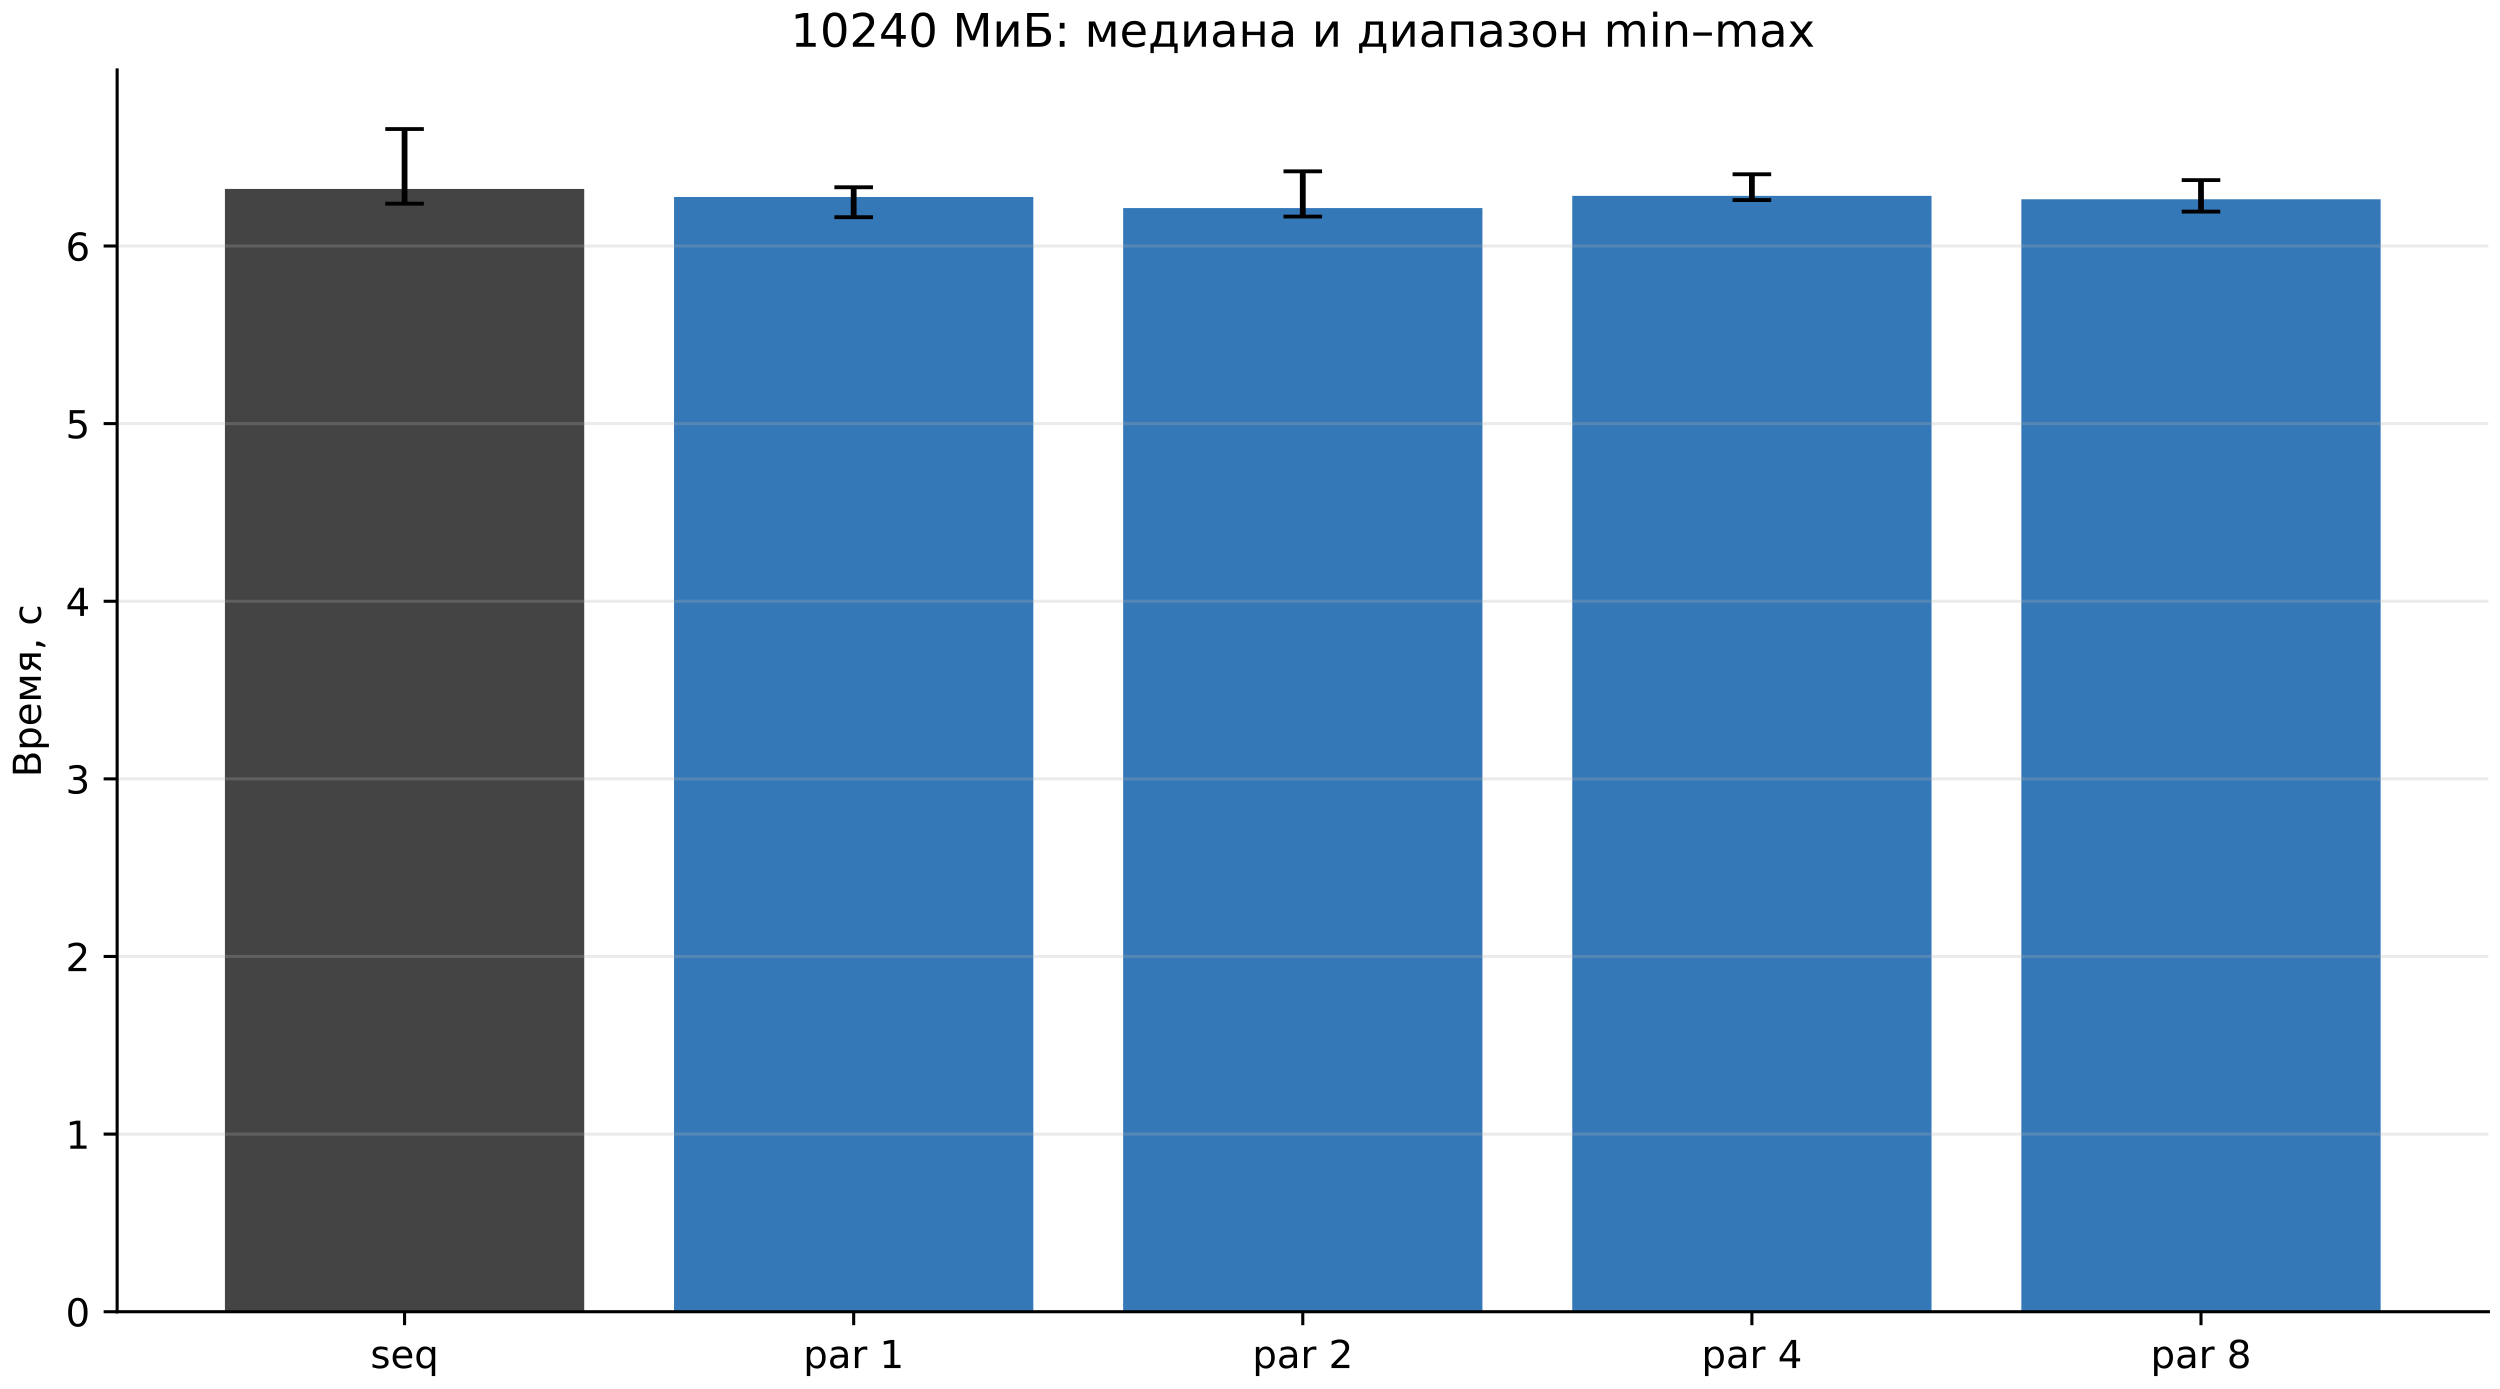
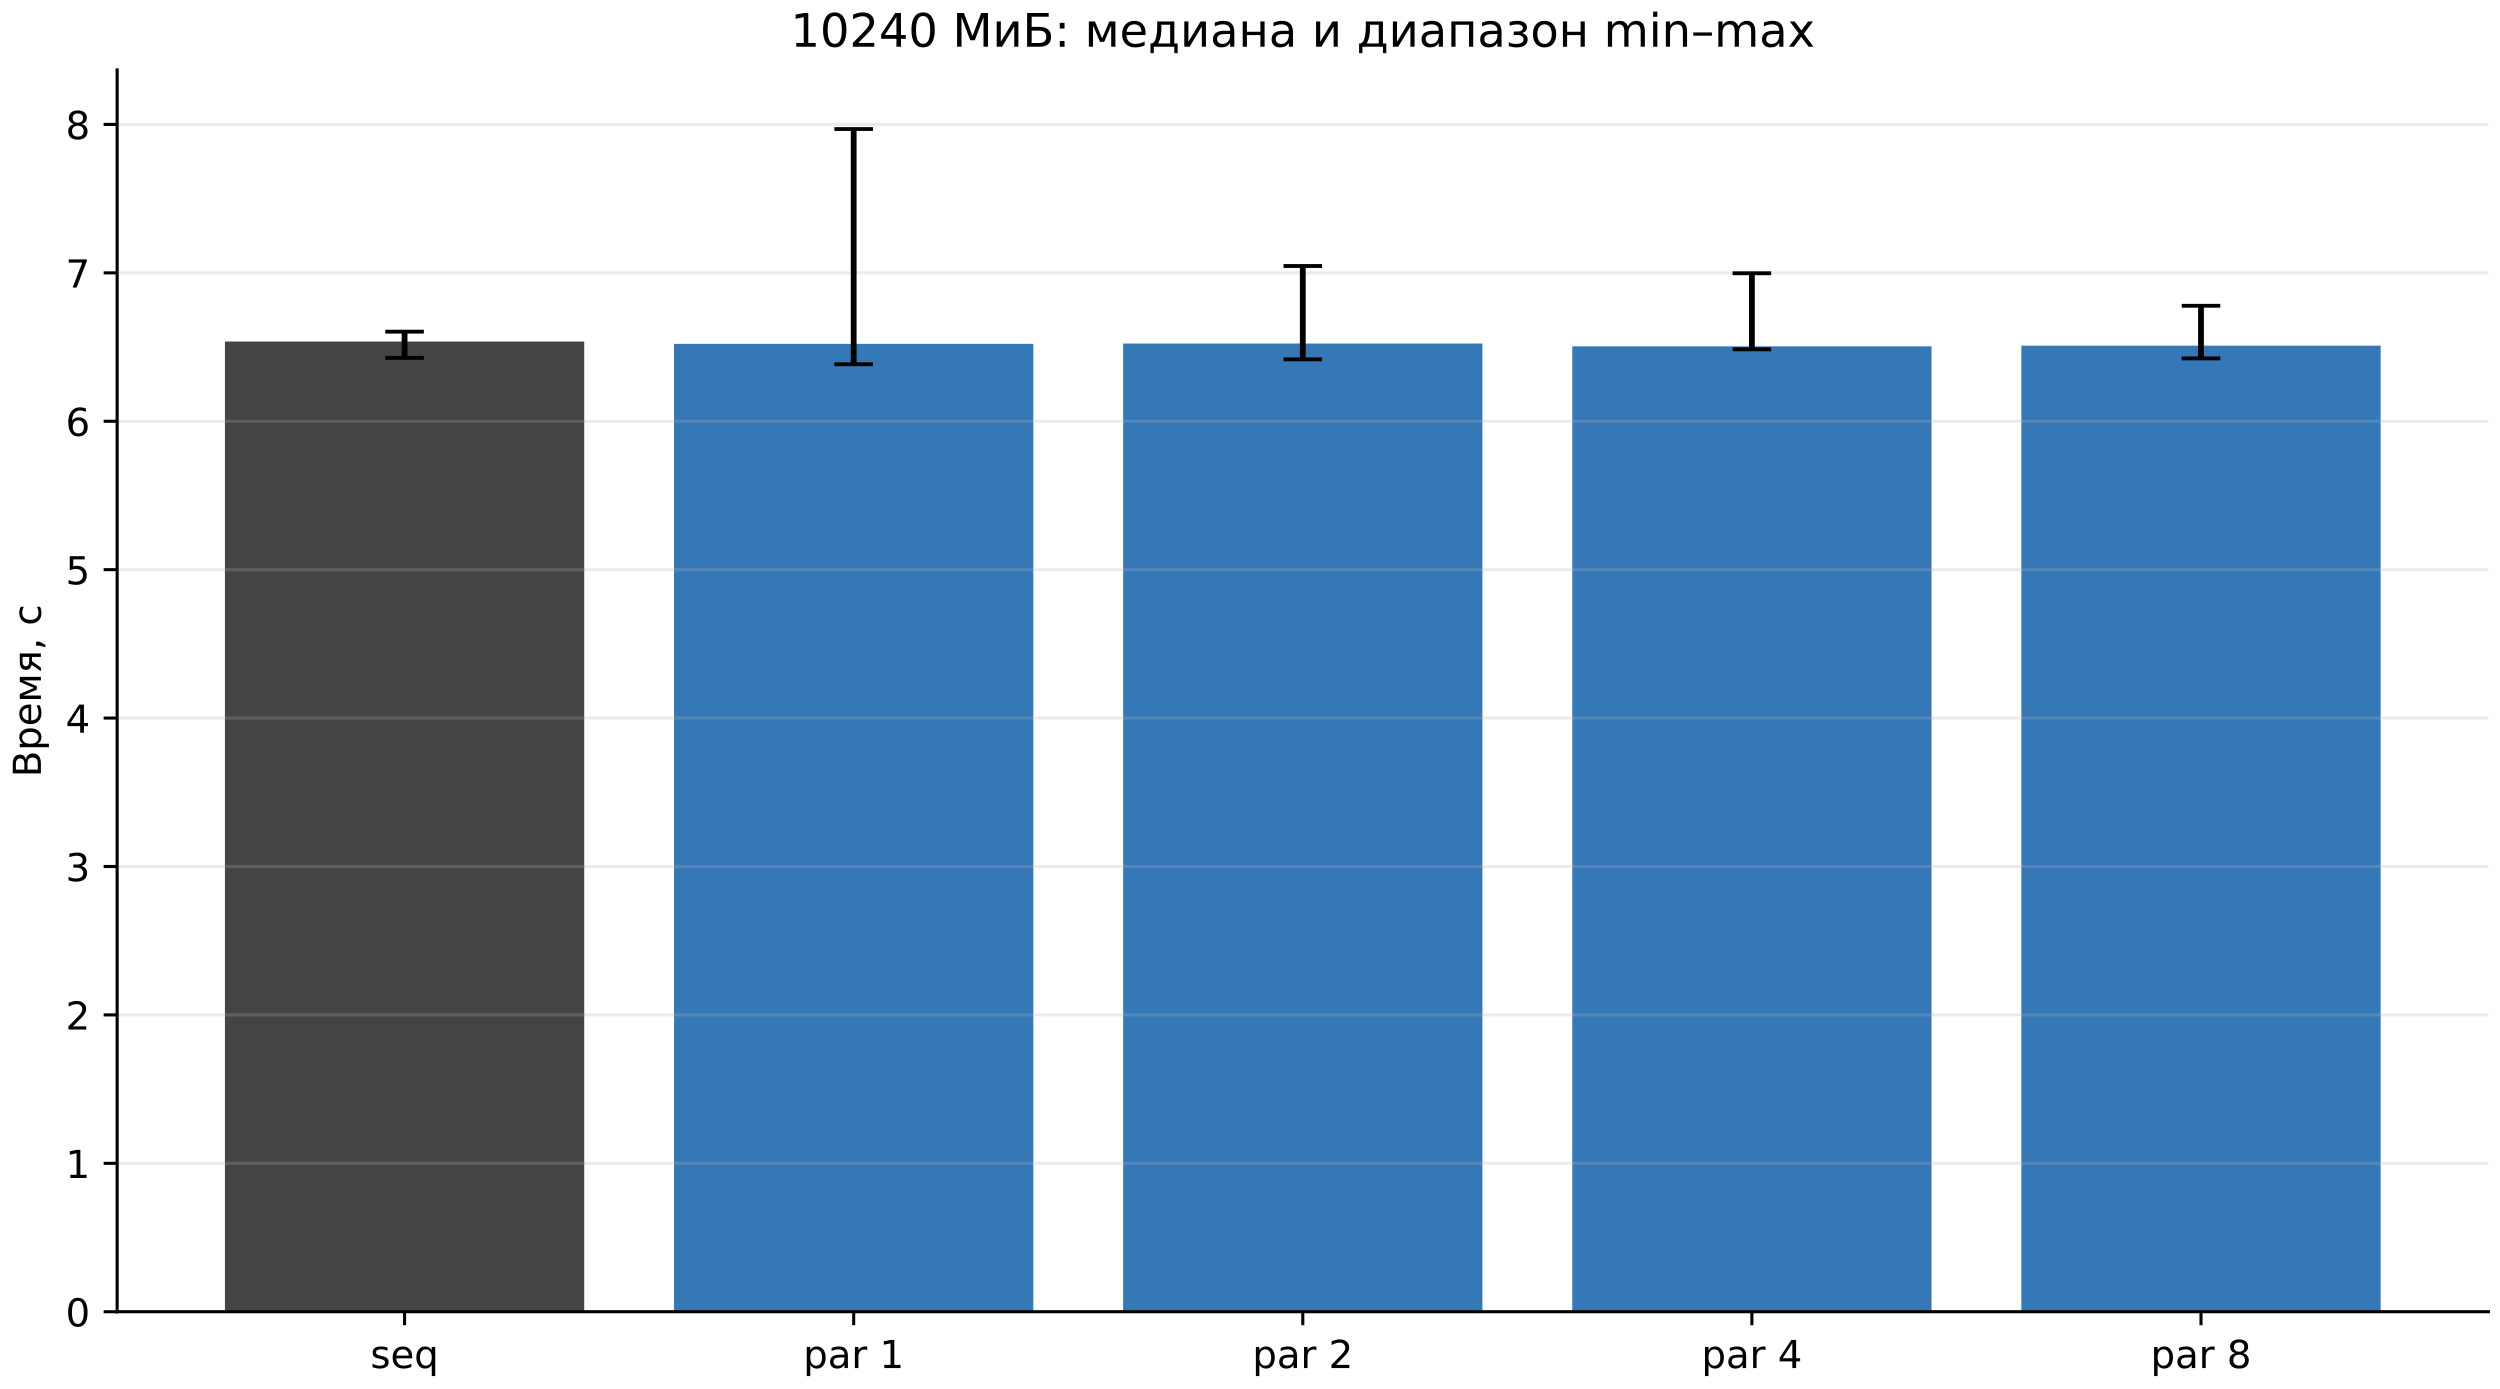
<svg xmlns="http://www.w3.org/2000/svg" xmlns:xlink="http://www.w3.org/1999/xlink" width="648pt" height="360pt" viewBox="0 0 648 360" version="1.1">
  <defs>
    <style type="text/css">*{stroke-linejoin: round; stroke-linecap: butt}</style>
  </defs>
  <g id="figure_1">
    <g id="patch_1">
      <path d="M 0 360  L 648 360  L 648 0  L 0 0  z " style="fill: #ffffff" />
    </g>
    <g id="axes_1">
      <g id="patch_2">
        <path d="M 30.363 340  L 645 340  L 645 18.118  L 30.363 18.118  z " style="fill: #ffffff" />
      </g>
      <g id="patch_3">
-         <path d="M 58.301 340  L 151.428 340  L 151.428 48.98  L 58.301 48.98  z " clip-path="url(#pc546317e37)" style="fill: #444444" />
+         <path d="M 58.301 340  L 151.428 340  L 151.428 88.518  L 58.301 88.518  z " clip-path="url(#p2235aa1dc0)" style="fill: #444444" />
      </g>
      <g id="patch_4">
-         <path d="M 174.709 340  L 267.836 340  L 267.836 51.056  L 174.709 51.056  z " clip-path="url(#pc546317e37)" style="fill: #3578b8" />
+         <path d="M 174.709 340  L 267.836 340  L 267.836 89.137  L 174.709 89.137  z " clip-path="url(#p2235aa1dc0)" style="fill: #3578b8" />
      </g>
      <g id="patch_5">
-         <path d="M 291.118 340  L 384.245 340  L 384.245 53.933  L 291.118 53.933  z " clip-path="url(#pc546317e37)" style="fill: #3578b8" />
+         <path d="M 291.118 340  L 384.245 340  L 384.245 89.044  L 291.118 89.044  z " clip-path="url(#p2235aa1dc0)" style="fill: #3578b8" />
      </g>
      <g id="patch_6">
-         <path d="M 407.526 340  L 500.653 340  L 500.653 50.772  L 407.526 50.772  z " clip-path="url(#pc546317e37)" style="fill: #3578b8" />
+         <path d="M 407.526 340  L 500.653 340  L 500.653 89.77  L 407.526 89.77  z " clip-path="url(#p2235aa1dc0)" style="fill: #3578b8" />
      </g>
      <g id="patch_7">
-         <path d="M 523.935 340  L 617.062 340  L 617.062 51.658  L 523.935 51.658  z " clip-path="url(#pc546317e37)" style="fill: #3578b8" />
+         <path d="M 523.935 340  L 617.062 340  L 617.062 89.605  L 523.935 89.605  z " clip-path="url(#p2235aa1dc0)" style="fill: #3578b8" />
      </g>
      <g id="matplotlib.axis_1">
        <g id="xtick_1">
          <g id="line2d_1">
            <defs>
-               <path id="m86f2ae7cf8" d="M 0 0  L 0 3.5  " style="stroke: #000000; stroke-width: 0.8" />
+               <path id="md16563c70b" d="M 0 0  L 0 3.5  " style="stroke: #000000; stroke-width: 0.8" />
            </defs>
            <g>
-               <use xlink:href="#m86f2ae7cf8" x="104.864" y="340" style="stroke: #000000; stroke-width: 0.8" />
+               <use xlink:href="#md16563c70b" x="104.864" y="340" style="stroke: #000000; stroke-width: 0.8" />
            </g>
          </g>
          <g id="text_1">
            <g transform="translate(96.00873 354.5974) scale(0.1 -0.1)">
              <defs>
                <path id="DejaVuSans-56" d="M 2834 3397  L 2834 2853  Q 2591 2978 2328 3040  Q 2066 3103 1784 3103  Q 1356 3103 1142 2972  Q 928 2841 928 2578  Q 928 2378 1081 2264  Q 1234 2150 1697 2047  L 1894 2003  Q 2506 1872 2764 1633  Q 3022 1394 3022 966  Q 3022 478 2636 193  Q 2250 -91 1575 -91  Q 1294 -91 989 -36  Q 684 19 347 128  L 347 722  Q 666 556 975 473  Q 1284 391 1588 391  Q 1994 391 2212 530  Q 2431 669 2431 922  Q 2431 1156 2273 1281  Q 2116 1406 1581 1522  L 1381 1569  Q 847 1681 609 1914  Q 372 2147 372 2553  Q 372 3047 722 3315  Q 1072 3584 1716 3584  Q 2034 3584 2315 3537  Q 2597 3491 2834 3397  z " transform="scale(0.015625)" />
                <path id="DejaVuSans-48" d="M 3597 1894  L 3597 1613  L 953 1613  Q 991 1019 1311 708  Q 1631 397 2203 397  Q 2534 397 2845 478  Q 3156 559 3463 722  L 3463 178  Q 3153 47 2828 -22  Q 2503 -91 2169 -91  Q 1331 -91 842 396  Q 353 884 353 1716  Q 353 2575 817 3079  Q 1281 3584 2069 3584  Q 2775 3584 3186 3129  Q 3597 2675 3597 1894  z M 3022 2063  Q 3016 2534 2758 2815  Q 2500 3097 2075 3097  Q 1594 3097 1305 2825  Q 1016 2553 972 2059  L 3022 2063  z " transform="scale(0.015625)" />
                <path id="DejaVuSans-54" d="M 947 1747  Q 947 1113 1208 752  Q 1469 391 1925 391  Q 2381 391 2643 752  Q 2906 1113 2906 1747  Q 2906 2381 2643 2742  Q 2381 3103 1925 3103  Q 1469 3103 1208 2742  Q 947 2381 947 1747  z M 2906 525  Q 2725 213 2448 61  Q 2172 -91 1784 -91  Q 1150 -91 751 415  Q 353 922 353 1747  Q 353 2572 751 3078  Q 1150 3584 1784 3584  Q 2172 3584 2448 3432  Q 2725 3281 2906 2969  L 2906 3500  L 3481 3500  L 3481 -1331  L 2906 -1331  L 2906 525  z " transform="scale(0.015625)" />
              </defs>
              <use xlink:href="#DejaVuSans-56" />
              <use xlink:href="#DejaVuSans-48" transform="translate(52.09375 0)" />
              <use xlink:href="#DejaVuSans-54" transform="translate(113.625 0)" />
            </g>
          </g>
        </g>
        <g id="xtick_2">
          <g id="line2d_2">
            <g>
-               <use xlink:href="#m86f2ae7cf8" x="221.273" y="340" style="stroke: #000000; stroke-width: 0.8" />
+               <use xlink:href="#md16563c70b" x="221.273" y="340" style="stroke: #000000; stroke-width: 0.8" />
            </g>
          </g>
          <g id="text_2">
            <g transform="translate(208.2087 354.5974) scale(0.1 -0.1)">
              <defs>
                <path id="DejaVuSans-53" d="M 1159 525  L 1159 -1331  L 581 -1331  L 581 3500  L 1159 3500  L 1159 2969  Q 1341 3281 1617 3432  Q 1894 3584 2278 3584  Q 2916 3584 3314 3078  Q 3713 2572 3713 1747  Q 3713 922 3314 415  Q 2916 -91 2278 -91  Q 1894 -91 1617 61  Q 1341 213 1159 525  z M 3116 1747  Q 3116 2381 2855 2742  Q 2594 3103 2138 3103  Q 1681 3103 1420 2742  Q 1159 2381 1159 1747  Q 1159 1113 1420 752  Q 1681 391 2138 391  Q 2594 391 2855 752  Q 3116 1113 3116 1747  z " transform="scale(0.015625)" />
                <path id="DejaVuSans-44" d="M 2194 1759  Q 1497 1759 1228 1600  Q 959 1441 959 1056  Q 959 750 1161 570  Q 1363 391 1709 391  Q 2188 391 2477 730  Q 2766 1069 2766 1631  L 2766 1759  L 2194 1759  z M 3341 1997  L 3341 0  L 2766 0  L 2766 531  Q 2569 213 2275 61  Q 1981 -91 1556 -91  Q 1019 -91 701 211  Q 384 513 384 1019  Q 384 1609 779 1909  Q 1175 2209 1959 2209  L 2766 2209  L 2766 2266  Q 2766 2663 2505 2880  Q 2244 3097 1772 3097  Q 1472 3097 1187 3025  Q 903 2953 641 2809  L 641 3341  Q 956 3463 1253 3523  Q 1550 3584 1831 3584  Q 2591 3584 2966 3190  Q 3341 2797 3341 1997  z " transform="scale(0.015625)" />
                <path id="DejaVuSans-55" d="M 2631 2963  Q 2534 3019 2420 3045  Q 2306 3072 2169 3072  Q 1681 3072 1420 2755  Q 1159 2438 1159 1844  L 1159 0  L 581 0  L 581 3500  L 1159 3500  L 1159 2956  Q 1341 3275 1631 3429  Q 1922 3584 2338 3584  Q 2397 3584 2469 3576  Q 2541 3569 2628 3553  L 2631 2963  z " transform="scale(0.015625)" />
                <path id="DejaVuSans-3" transform="scale(0.015625)" />
                <path id="DejaVuSans-14" d="M 794 531  L 1825 531  L 1825 4091  L 703 3866  L 703 4441  L 1819 4666  L 2450 4666  L 2450 531  L 3481 531  L 3481 0  L 794 0  L 794 531  z " transform="scale(0.015625)" />
              </defs>
              <use xlink:href="#DejaVuSans-53" />
              <use xlink:href="#DejaVuSans-44" transform="translate(63.48438 0)" />
              <use xlink:href="#DejaVuSans-55" transform="translate(124.7656 0)" />
              <use xlink:href="#DejaVuSans-3" transform="translate(165.875 0)" />
              <use xlink:href="#DejaVuSans-14" transform="translate(197.6562 0)" />
            </g>
          </g>
        </g>
        <g id="xtick_3">
          <g id="line2d_3">
            <g>
-               <use xlink:href="#m86f2ae7cf8" x="337.681" y="340" style="stroke: #000000; stroke-width: 0.8" />
+               <use xlink:href="#md16563c70b" x="337.681" y="340" style="stroke: #000000; stroke-width: 0.8" />
            </g>
          </g>
          <g id="text_3">
            <g transform="translate(324.6172 354.5974) scale(0.1 -0.1)">
              <defs>
                <path id="DejaVuSans-15" d="M 1228 531  L 3431 531  L 3431 0  L 469 0  L 469 531  Q 828 903 1448 1529  Q 2069 2156 2228 2338  Q 2531 2678 2651 2914  Q 2772 3150 2772 3378  Q 2772 3750 2511 3984  Q 2250 4219 1831 4219  Q 1534 4219 1204 4116  Q 875 4013 500 3803  L 500 4441  Q 881 4594 1212 4672  Q 1544 4750 1819 4750  Q 2544 4750 2975 4387  Q 3406 4025 3406 3419  Q 3406 3131 3298 2873  Q 3191 2616 2906 2266  Q 2828 2175 2409 1742  Q 1991 1309 1228 531  z " transform="scale(0.015625)" />
              </defs>
              <use xlink:href="#DejaVuSans-53" />
              <use xlink:href="#DejaVuSans-44" transform="translate(63.48438 0)" />
              <use xlink:href="#DejaVuSans-55" transform="translate(124.7656 0)" />
              <use xlink:href="#DejaVuSans-3" transform="translate(165.875 0)" />
              <use xlink:href="#DejaVuSans-15" transform="translate(197.6562 0)" />
            </g>
          </g>
        </g>
        <g id="xtick_4">
          <g id="line2d_4">
            <g>
-               <use xlink:href="#m86f2ae7cf8" x="454.09" y="340" style="stroke: #000000; stroke-width: 0.8" />
+               <use xlink:href="#md16563c70b" x="454.09" y="340" style="stroke: #000000; stroke-width: 0.8" />
            </g>
          </g>
          <g id="text_4">
            <g transform="translate(441.0257 354.5974) scale(0.1 -0.1)">
              <defs>
                <path id="DejaVuSans-17" d="M 2419 4116  L 825 1625  L 2419 1625  L 2419 4116  z M 2253 4666  L 3047 4666  L 3047 1625  L 3713 1625  L 3713 1100  L 3047 1100  L 3047 0  L 2419 0  L 2419 1100  L 313 1100  L 313 1709  L 2253 4666  z " transform="scale(0.015625)" />
              </defs>
              <use xlink:href="#DejaVuSans-53" />
              <use xlink:href="#DejaVuSans-44" transform="translate(63.48438 0)" />
              <use xlink:href="#DejaVuSans-55" transform="translate(124.7656 0)" />
              <use xlink:href="#DejaVuSans-3" transform="translate(165.875 0)" />
              <use xlink:href="#DejaVuSans-17" transform="translate(197.6562 0)" />
            </g>
          </g>
        </g>
        <g id="xtick_5">
          <g id="line2d_5">
            <g>
-               <use xlink:href="#m86f2ae7cf8" x="570.498" y="340" style="stroke: #000000; stroke-width: 0.8" />
+               <use xlink:href="#md16563c70b" x="570.498" y="340" style="stroke: #000000; stroke-width: 0.8" />
            </g>
          </g>
          <g id="text_5">
            <g transform="translate(557.4342 354.5974) scale(0.1 -0.1)">
              <defs>
                <path id="DejaVuSans-1b" d="M 2034 2216  Q 1584 2216 1326 1975  Q 1069 1734 1069 1313  Q 1069 891 1326 650  Q 1584 409 2034 409  Q 2484 409 2743 651  Q 3003 894 3003 1313  Q 3003 1734 2745 1975  Q 2488 2216 2034 2216  z M 1403 2484  Q 997 2584 770 2862  Q 544 3141 544 3541  Q 544 4100 942 4425  Q 1341 4750 2034 4750  Q 2731 4750 3128 4425  Q 3525 4100 3525 3541  Q 3525 3141 3298 2862  Q 3072 2584 2669 2484  Q 3125 2378 3379 2068  Q 3634 1759 3634 1313  Q 3634 634 3220 271  Q 2806 -91 2034 -91  Q 1263 -91 848 271  Q 434 634 434 1313  Q 434 1759 690 2068  Q 947 2378 1403 2484  z M 1172 3481  Q 1172 3119 1398 2916  Q 1625 2713 2034 2713  Q 2441 2713 2670 2916  Q 2900 3119 2900 3481  Q 2900 3844 2670 4047  Q 2441 4250 2034 4250  Q 1625 4250 1398 4047  Q 1172 3844 1172 3481  z " transform="scale(0.015625)" />
              </defs>
              <use xlink:href="#DejaVuSans-53" />
              <use xlink:href="#DejaVuSans-44" transform="translate(63.48438 0)" />
              <use xlink:href="#DejaVuSans-55" transform="translate(124.7656 0)" />
              <use xlink:href="#DejaVuSans-3" transform="translate(165.875 0)" />
              <use xlink:href="#DejaVuSans-1b" transform="translate(197.6562 0)" />
            </g>
          </g>
        </g>
      </g>
      <g id="matplotlib.axis_2">
        <g id="ytick_1">
          <g id="line2d_6">
-             <path d="M 30.363 340  L 645 340  " clip-path="url(#pc546317e37)" style="fill: none; stroke: #b0b0b0; stroke-opacity: 0.25; stroke-width: 0.8; stroke-linecap: square" />
+             <path d="M 30.363 340  L 645 340  " clip-path="url(#p2235aa1dc0)" style="fill: none; stroke: #b0b0b0; stroke-opacity: 0.25; stroke-width: 0.8; stroke-linecap: square" />
          </g>
          <g id="line2d_7">
            <defs>
-               <path id="md002403cde" d="M 0 0  L -3.5 0  " style="stroke: #000000; stroke-width: 0.8" />
+               <path id="mb12247e18d" d="M 0 0  L -3.5 0  " style="stroke: #000000; stroke-width: 0.8" />
            </defs>
            <g>
-               <use xlink:href="#md002403cde" x="30.363" y="340" style="stroke: #000000; stroke-width: 0.8" />
+               <use xlink:href="#mb12247e18d" x="30.363" y="340" style="stroke: #000000; stroke-width: 0.8" />
            </g>
          </g>
          <g id="text_6">
            <g transform="translate(17.00024 343.7986) scale(0.1 -0.1)">
              <defs>
                <path id="DejaVuSans-13" d="M 2034 4250  Q 1547 4250 1301 3770  Q 1056 3291 1056 2328  Q 1056 1369 1301 889  Q 1547 409 2034 409  Q 2525 409 2770 889  Q 3016 1369 3016 2328  Q 3016 3291 2770 3770  Q 2525 4250 2034 4250  z M 2034 4750  Q 2819 4750 3233 4129  Q 3647 3509 3647 2328  Q 3647 1150 3233 529  Q 2819 -91 2034 -91  Q 1250 -91 836 529  Q 422 1150 422 2328  Q 422 3509 836 4129  Q 1250 4750 2034 4750  z " transform="scale(0.015625)" />
              </defs>
              <use xlink:href="#DejaVuSans-13" />
            </g>
          </g>
        </g>
        <g id="ytick_2">
          <g id="line2d_8">
-             <path d="M 30.363 293.96  L 645 293.96  " clip-path="url(#pc546317e37)" style="fill: none; stroke: #b0b0b0; stroke-opacity: 0.25; stroke-width: 0.8; stroke-linecap: square" />
+             <path d="M 30.363 301.531  L 645 301.531  " clip-path="url(#p2235aa1dc0)" style="fill: none; stroke: #b0b0b0; stroke-opacity: 0.25; stroke-width: 0.8; stroke-linecap: square" />
          </g>
          <g id="line2d_9">
            <g>
-               <use xlink:href="#md002403cde" x="30.363" y="293.96" style="stroke: #000000; stroke-width: 0.8" />
+               <use xlink:href="#mb12247e18d" x="30.363" y="301.531" style="stroke: #000000; stroke-width: 0.8" />
            </g>
          </g>
          <g id="text_7">
-             <g transform="translate(17.00024 297.7593) scale(0.1 -0.1)">
+             <g transform="translate(17.00024 305.3303) scale(0.1 -0.1)">
              <use xlink:href="#DejaVuSans-14" />
            </g>
          </g>
        </g>
        <g id="ytick_3">
          <g id="line2d_10">
-             <path d="M 30.363 247.921  L 645 247.921  " clip-path="url(#pc546317e37)" style="fill: none; stroke: #b0b0b0; stroke-opacity: 0.25; stroke-width: 0.8; stroke-linecap: square" />
+             <path d="M 30.363 263.063  L 645 263.063  " clip-path="url(#p2235aa1dc0)" style="fill: none; stroke: #b0b0b0; stroke-opacity: 0.25; stroke-width: 0.8; stroke-linecap: square" />
          </g>
          <g id="line2d_11">
            <g>
-               <use xlink:href="#md002403cde" x="30.363" y="247.921" style="stroke: #000000; stroke-width: 0.8" />
+               <use xlink:href="#mb12247e18d" x="30.363" y="263.063" style="stroke: #000000; stroke-width: 0.8" />
            </g>
          </g>
          <g id="text_8">
-             <g transform="translate(17.00024 251.72) scale(0.1 -0.1)">
+             <g transform="translate(17.00024 266.862) scale(0.1 -0.1)">
              <use xlink:href="#DejaVuSans-15" />
            </g>
          </g>
        </g>
        <g id="ytick_4">
          <g id="line2d_12">
-             <path d="M 30.363 201.882  L 645 201.882  " clip-path="url(#pc546317e37)" style="fill: none; stroke: #b0b0b0; stroke-opacity: 0.25; stroke-width: 0.8; stroke-linecap: square" />
+             <path d="M 30.363 224.595  L 645 224.595  " clip-path="url(#p2235aa1dc0)" style="fill: none; stroke: #b0b0b0; stroke-opacity: 0.25; stroke-width: 0.8; stroke-linecap: square" />
          </g>
          <g id="line2d_13">
            <g>
-               <use xlink:href="#md002403cde" x="30.363" y="201.882" style="stroke: #000000; stroke-width: 0.8" />
+               <use xlink:href="#mb12247e18d" x="30.363" y="224.595" style="stroke: #000000; stroke-width: 0.8" />
            </g>
          </g>
          <g id="text_9">
-             <g transform="translate(17.00024 205.6807) scale(0.1 -0.1)">
+             <g transform="translate(17.00024 228.3937) scale(0.1 -0.1)">
              <defs>
                <path id="DejaVuSans-16" d="M 2597 2516  Q 3050 2419 3304 2112  Q 3559 1806 3559 1356  Q 3559 666 3084 287  Q 2609 -91 1734 -91  Q 1441 -91 1130 -33  Q 819 25 488 141  L 488 750  Q 750 597 1062 519  Q 1375 441 1716 441  Q 2309 441 2620 675  Q 2931 909 2931 1356  Q 2931 1769 2642 2001  Q 2353 2234 1838 2234  L 1294 2234  L 1294 2753  L 1863 2753  Q 2328 2753 2575 2939  Q 2822 3125 2822 3475  Q 2822 3834 2567 4026  Q 2313 4219 1838 4219  Q 1578 4219 1281 4162  Q 984 4106 628 3988  L 628 4550  Q 988 4650 1302 4700  Q 1616 4750 1894 4750  Q 2613 4750 3031 4423  Q 3450 4097 3450 3541  Q 3450 3153 3228 2886  Q 3006 2619 2597 2516  z " transform="scale(0.015625)" />
              </defs>
              <use xlink:href="#DejaVuSans-16" />
            </g>
          </g>
        </g>
        <g id="ytick_5">
          <g id="line2d_14">
-             <path d="M 30.363 155.843  L 645 155.843  " clip-path="url(#pc546317e37)" style="fill: none; stroke: #b0b0b0; stroke-opacity: 0.25; stroke-width: 0.8; stroke-linecap: square" />
+             <path d="M 30.363 186.127  L 645 186.127  " clip-path="url(#p2235aa1dc0)" style="fill: none; stroke: #b0b0b0; stroke-opacity: 0.25; stroke-width: 0.8; stroke-linecap: square" />
          </g>
          <g id="line2d_15">
            <g>
-               <use xlink:href="#md002403cde" x="30.363" y="155.843" style="stroke: #000000; stroke-width: 0.8" />
+               <use xlink:href="#mb12247e18d" x="30.363" y="186.127" style="stroke: #000000; stroke-width: 0.8" />
            </g>
          </g>
          <g id="text_10">
-             <g transform="translate(17.00024 159.6414) scale(0.1 -0.1)">
+             <g transform="translate(17.00024 189.9253) scale(0.1 -0.1)">
              <use xlink:href="#DejaVuSans-17" />
            </g>
          </g>
        </g>
        <g id="ytick_6">
          <g id="line2d_16">
-             <path d="M 30.363 109.803  L 645 109.803  " clip-path="url(#pc546317e37)" style="fill: none; stroke: #b0b0b0; stroke-opacity: 0.25; stroke-width: 0.8; stroke-linecap: square" />
+             <path d="M 30.363 147.658  L 645 147.658  " clip-path="url(#p2235aa1dc0)" style="fill: none; stroke: #b0b0b0; stroke-opacity: 0.25; stroke-width: 0.8; stroke-linecap: square" />
          </g>
          <g id="line2d_17">
            <g>
-               <use xlink:href="#md002403cde" x="30.363" y="109.803" style="stroke: #000000; stroke-width: 0.8" />
+               <use xlink:href="#mb12247e18d" x="30.363" y="147.658" style="stroke: #000000; stroke-width: 0.8" />
            </g>
          </g>
          <g id="text_11">
-             <g transform="translate(17.00024 113.6021) scale(0.1 -0.1)">
+             <g transform="translate(17.00024 151.457) scale(0.1 -0.1)">
              <defs>
                <path id="DejaVuSans-18" d="M 691 4666  L 3169 4666  L 3169 4134  L 1269 4134  L 1269 2991  Q 1406 3038 1543 3061  Q 1681 3084 1819 3084  Q 2600 3084 3056 2656  Q 3513 2228 3513 1497  Q 3513 744 3044 326  Q 2575 -91 1722 -91  Q 1428 -91 1123 -41  Q 819 9 494 109  L 494 744  Q 775 591 1075 516  Q 1375 441 1709 441  Q 2250 441 2565 725  Q 2881 1009 2881 1497  Q 2881 1984 2565 2268  Q 2250 2553 1709 2553  Q 1456 2553 1204 2497  Q 953 2441 691 2322  L 691 4666  z " transform="scale(0.015625)" />
              </defs>
              <use xlink:href="#DejaVuSans-18" />
            </g>
          </g>
        </g>
        <g id="ytick_7">
          <g id="line2d_18">
-             <path d="M 30.363 63.764  L 645 63.764  " clip-path="url(#pc546317e37)" style="fill: none; stroke: #b0b0b0; stroke-opacity: 0.25; stroke-width: 0.8; stroke-linecap: square" />
+             <path d="M 30.363 109.19  L 645 109.19  " clip-path="url(#p2235aa1dc0)" style="fill: none; stroke: #b0b0b0; stroke-opacity: 0.25; stroke-width: 0.8; stroke-linecap: square" />
          </g>
          <g id="line2d_19">
            <g>
-               <use xlink:href="#md002403cde" x="30.363" y="63.764" style="stroke: #000000; stroke-width: 0.8" />
+               <use xlink:href="#mb12247e18d" x="30.363" y="109.19" style="stroke: #000000; stroke-width: 0.8" />
            </g>
          </g>
          <g id="text_12">
-             <g transform="translate(17.00024 67.56285) scale(0.1 -0.1)">
+             <g transform="translate(17.00024 112.9887) scale(0.1 -0.1)">
              <defs>
                <path id="DejaVuSans-19" d="M 2113 2584  Q 1688 2584 1439 2293  Q 1191 2003 1191 1497  Q 1191 994 1439 701  Q 1688 409 2113 409  Q 2538 409 2786 701  Q 3034 994 3034 1497  Q 3034 2003 2786 2293  Q 2538 2584 2113 2584  z M 3366 4563  L 3366 3988  Q 3128 4100 2886 4159  Q 2644 4219 2406 4219  Q 1781 4219 1451 3797  Q 1122 3375 1075 2522  Q 1259 2794 1537 2939  Q 1816 3084 2150 3084  Q 2853 3084 3261 2657  Q 3669 2231 3669 1497  Q 3669 778 3244 343  Q 2819 -91 2113 -91  Q 1303 -91 875 529  Q 447 1150 447 2328  Q 447 3434 972 4092  Q 1497 4750 2381 4750  Q 2619 4750 2861 4703  Q 3103 4656 3366 4563  z " transform="scale(0.015625)" />
              </defs>
              <use xlink:href="#DejaVuSans-19" />
            </g>
          </g>
        </g>
-         <g id="text_13">
+         <g id="ytick_8">
+           <g id="line2d_20">
+             <path d="M 30.363 70.722  L 645 70.722  " clip-path="url(#p2235aa1dc0)" style="fill: none; stroke: #b0b0b0; stroke-opacity: 0.25; stroke-width: 0.8; stroke-linecap: square" />
+           </g>
+           <g id="line2d_21">
+             <g>
+               <use xlink:href="#mb12247e18d" x="30.363" y="70.722" style="stroke: #000000; stroke-width: 0.8" />
+             </g>
+           </g>
+           <g id="text_13">
+             <g transform="translate(17.00024 74.5204) scale(0.1 -0.1)">
+               <defs>
+                 <path id="DejaVuSans-1a" d="M 525 4666  L 3525 4666  L 3525 4397  L 1831 0  L 1172 0  L 2766 4134  L 525 4134  L 525 4666  z " transform="scale(0.015625)" />
+               </defs>
+               <use xlink:href="#DejaVuSans-1a" />
+             </g>
+           </g>
+         </g>
+         <g id="ytick_9">
+           <g id="line2d_22">
+             <path d="M 30.363 32.253  L 645 32.253  " clip-path="url(#p2235aa1dc0)" style="fill: none; stroke: #b0b0b0; stroke-opacity: 0.25; stroke-width: 0.8; stroke-linecap: square" />
+           </g>
+           <g id="line2d_23">
+             <g>
+               <use xlink:href="#mb12247e18d" x="30.363" y="32.253" style="stroke: #000000; stroke-width: 0.8" />
+             </g>
+           </g>
+           <g id="text_14">
+             <g transform="translate(17.00024 36.05209) scale(0.1 -0.1)">
+               <use xlink:href="#DejaVuSans-1b" />
+             </g>
+           </g>
+         </g>
+         <g id="text_15">
          <g transform="translate(10.5979 201.4473) rotate(-90) scale(0.1 -0.1)">
            <defs>
              <path id="DejaVuSans-3a6" d="M 1259 2228  L 1259 519  L 2272 519  Q 2781 519 3026 730  Q 3272 941 3272 1375  Q 3272 1813 3026 2020  Q 2781 2228 2272 2228  L 1259 2228  z M 1259 4147  L 1259 2741  L 2194 2741  Q 2656 2741 2882 2914  Q 3109 3088 3109 3444  Q 3109 3797 2882 3972  Q 2656 4147 2194 4147  L 1259 4147  z M 628 4666  L 2241 4666  Q 2963 4666 3353 4366  Q 3744 4066 3744 3513  Q 3744 3084 3544 2831  Q 3344 2578 2956 2516  Q 3422 2416 3680 2098  Q 3938 1781 3938 1306  Q 3938 681 3513 340  Q 3088 0 2303 0  L 628 0  L 628 4666  z " transform="scale(0.015625)" />
              <path id="DejaVuSans-3d4" d="M 1159 525  L 1159 -1331  L 581 -1331  L 581 3500  L 1159 3500  L 1159 2969  Q 1341 3281 1617 3432  Q 1894 3584 2278 3584  Q 2916 3584 3314 3078  Q 3713 2572 3713 1747  Q 3713 922 3314 415  Q 2916 -91 2278 -91  Q 1894 -91 1617 61  Q 1341 213 1159 525  z M 3116 1747  Q 3116 2381 2855 2742  Q 2594 3103 2138 3103  Q 1681 3103 1420 2742  Q 1159 2381 1159 1747  Q 1159 1113 1420 752  Q 1681 391 2138 391  Q 2594 391 2855 752  Q 3116 1113 3116 1747  z " transform="scale(0.015625)" />
              <path id="DejaVuSans-3c9" d="M 3597 1894  L 3597 1613  L 953 1613  Q 991 1019 1311 708  Q 1631 397 2203 397  Q 2534 397 2845 478  Q 3156 559 3463 722  L 3463 178  Q 3153 47 2828 -22  Q 2503 -91 2169 -91  Q 1331 -91 842 396  Q 353 884 353 1716  Q 353 2575 817 3079  Q 1281 3584 2069 3584  Q 2775 3584 3186 3129  Q 3597 2675 3597 1894  z M 3022 2063  Q 3016 2534 2758 2815  Q 2500 3097 2075 3097  Q 1594 3097 1305 2825  Q 1016 2553 972 2059  L 3022 2063  z " transform="scale(0.015625)" />
              <path id="DejaVuSans-3d0" d="M 581 3500  L 1422 3500  L 2416 1156  L 3413 3500  L 4247 3500  L 4247 0  L 3669 0  L 3669 2950  L 2703 672  L 2128 672  L 1159 2950  L 1159 0  L 581 0  L 581 3500  z " transform="scale(0.015625)" />
              <path id="DejaVuSans-3e3" d="M 1181 2491  Q 1181 2231 1381 2084  Q 1581 1938 1953 1938  L 2728 1938  L 2728 3041  L 1953 3041  Q 1581 3041 1381 2897  Q 1181 2753 1181 2491  z M 363 0  L 1431 1534  Q 1069 1616 828 1830  Q 588 2044 588 2491  Q 588 2997 923 3248  Q 1259 3500 1938 3500  L 3306 3500  L 3306 0  L 2728 0  L 2728 1478  L 2013 1478  L 981 0  L 363 0  z " transform="scale(0.015625)" />
              <path id="DejaVuSans-f" d="M 750 794  L 1409 794  L 1409 256  L 897 -744  L 494 -744  L 750 256  L 750 794  z " transform="scale(0.015625)" />
              <path id="DejaVuSans-3d5" d="M 3122 3366  L 3122 2828  Q 2878 2963 2633 3030  Q 2388 3097 2138 3097  Q 1578 3097 1268 2742  Q 959 2388 959 1747  Q 959 1106 1268 751  Q 1578 397 2138 397  Q 2388 397 2633 464  Q 2878 531 3122 666  L 3122 134  Q 2881 22 2623 -34  Q 2366 -91 2075 -91  Q 1284 -91 818 406  Q 353 903 353 1747  Q 353 2603 823 3093  Q 1294 3584 2113 3584  Q 2378 3584 2631 3529  Q 2884 3475 3122 3366  z " transform="scale(0.015625)" />
            </defs>
            <use xlink:href="#DejaVuSans-3a6" />
            <use xlink:href="#DejaVuSans-3d4" transform="translate(68.60938 0)" />
            <use xlink:href="#DejaVuSans-3c9" transform="translate(132.0938 0)" />
            <use xlink:href="#DejaVuSans-3d0" transform="translate(193.625 0)" />
            <use xlink:href="#DejaVuSans-3e3" transform="translate(269.0625 0)" />
            <use xlink:href="#DejaVuSans-f" transform="translate(329.2188 0)" />
            <use xlink:href="#DejaVuSans-3" transform="translate(361 0)" />
            <use xlink:href="#DejaVuSans-3d5" transform="translate(392.7812 0)" />
          </g>
        </g>
      </g>
      <g id="LineCollection_1">
-         <path d="M 104.864 52.793  L 104.864 33.446  " clip-path="url(#pc546317e37)" style="fill: none; stroke: #000000; stroke-width: 1.5" />
-         <path d="M 221.273 56.294  L 221.273 48.54  " clip-path="url(#pc546317e37)" style="fill: none; stroke: #000000; stroke-width: 1.5" />
-         <path d="M 337.681 56.134  L 337.681 44.411  " clip-path="url(#pc546317e37)" style="fill: none; stroke: #000000; stroke-width: 1.5" />
-         <path d="M 454.09 51.864  L 454.09 45.165  " clip-path="url(#pc546317e37)" style="fill: none; stroke: #000000; stroke-width: 1.5" />
-         <path d="M 570.498 54.853  L 570.498 46.681  " clip-path="url(#pc546317e37)" style="fill: none; stroke: #000000; stroke-width: 1.5" />
-       </g>
-       <g id="line2d_20">
+         <path d="M 104.864 92.762  L 104.864 85.963  " clip-path="url(#p2235aa1dc0)" style="fill: none; stroke: #000000; stroke-width: 1.5" />
+         <path d="M 221.273 94.424  L 221.273 33.446  " clip-path="url(#p2235aa1dc0)" style="fill: none; stroke: #000000; stroke-width: 1.5" />
+         <path d="M 337.681 93.146  L 337.681 68.948  " clip-path="url(#p2235aa1dc0)" style="fill: none; stroke: #000000; stroke-width: 1.5" />
+         <path d="M 454.09 90.554  L 454.09 70.823  " clip-path="url(#p2235aa1dc0)" style="fill: none; stroke: #000000; stroke-width: 1.5" />
+         <path d="M 570.498 92.893  L 570.498 79.254  " clip-path="url(#p2235aa1dc0)" style="fill: none; stroke: #000000; stroke-width: 1.5" />
+       </g>
+       <g id="line2d_24">
        <defs>
-           <path id="m49ade56a50" d="M 5 0  L -5 -0  " style="stroke: #000000" />
+           <path id="mdc33ed3680" d="M 5 0  L -5 -0  " style="stroke: #000000" />
        </defs>
-         <g clip-path="url(#pc546317e37)">
-           <use xlink:href="#m49ade56a50" x="104.864" y="52.793" style="fill: #1f77b4; stroke: #000000" />
-           <use xlink:href="#m49ade56a50" x="221.273" y="56.294" style="fill: #1f77b4; stroke: #000000" />
-           <use xlink:href="#m49ade56a50" x="337.681" y="56.134" style="fill: #1f77b4; stroke: #000000" />
-           <use xlink:href="#m49ade56a50" x="454.09" y="51.864" style="fill: #1f77b4; stroke: #000000" />
-           <use xlink:href="#m49ade56a50" x="570.498" y="54.853" style="fill: #1f77b4; stroke: #000000" />
-         </g>
-       </g>
-       <g id="line2d_21">
-         <g clip-path="url(#pc546317e37)">
-           <use xlink:href="#m49ade56a50" x="104.864" y="33.446" style="fill: #1f77b4; stroke: #000000" />
-           <use xlink:href="#m49ade56a50" x="221.273" y="48.54" style="fill: #1f77b4; stroke: #000000" />
-           <use xlink:href="#m49ade56a50" x="337.681" y="44.411" style="fill: #1f77b4; stroke: #000000" />
-           <use xlink:href="#m49ade56a50" x="454.09" y="45.165" style="fill: #1f77b4; stroke: #000000" />
-           <use xlink:href="#m49ade56a50" x="570.498" y="46.681" style="fill: #1f77b4; stroke: #000000" />
+         <g clip-path="url(#p2235aa1dc0)">
+           <use xlink:href="#mdc33ed3680" x="104.864" y="92.762" style="fill: #1f77b4; stroke: #000000" />
+           <use xlink:href="#mdc33ed3680" x="221.273" y="94.424" style="fill: #1f77b4; stroke: #000000" />
+           <use xlink:href="#mdc33ed3680" x="337.681" y="93.146" style="fill: #1f77b4; stroke: #000000" />
+           <use xlink:href="#mdc33ed3680" x="454.09" y="90.554" style="fill: #1f77b4; stroke: #000000" />
+           <use xlink:href="#mdc33ed3680" x="570.498" y="92.893" style="fill: #1f77b4; stroke: #000000" />
+         </g>
+       </g>
+       <g id="line2d_25">
+         <g clip-path="url(#p2235aa1dc0)">
+           <use xlink:href="#mdc33ed3680" x="104.864" y="85.963" style="fill: #1f77b4; stroke: #000000" />
+           <use xlink:href="#mdc33ed3680" x="221.273" y="33.446" style="fill: #1f77b4; stroke: #000000" />
+           <use xlink:href="#mdc33ed3680" x="337.681" y="68.948" style="fill: #1f77b4; stroke: #000000" />
+           <use xlink:href="#mdc33ed3680" x="454.09" y="70.823" style="fill: #1f77b4; stroke: #000000" />
+           <use xlink:href="#mdc33ed3680" x="570.498" y="79.254" style="fill: #1f77b4; stroke: #000000" />
        </g>
      </g>
      <g id="patch_8">
        <path d="M 30.363 340  L 30.363 18.118  " style="fill: none; stroke: #000000; stroke-width: 0.8; stroke-linejoin: miter; stroke-linecap: square" />
      </g>
      <g id="patch_9">
        <path d="M 30.363 340  L 645 340  " style="fill: none; stroke: #000000; stroke-width: 0.8; stroke-linejoin: miter; stroke-linecap: square" />
      </g>
-       <g id="text_14">
+       <g id="text_16">
        <g transform="translate(204.9106 12.11837) scale(0.12 -0.12)">
          <defs>
            <path id="DejaVuSans-3b0" d="M 628 4666  L 1569 4666  L 2759 1491  L 3956 4666  L 4897 4666  L 4897 0  L 4281 0  L 4281 4097  L 3078 897  L 2444 897  L 1241 4097  L 1241 0  L 628 0  L 628 4666  z " transform="scale(0.015625)" />
            <path id="DejaVuSans-3cc" d="M 3578 3500  L 3578 0  L 3006 0  L 3006 2809  L 1319 0  L 581 0  L 581 3500  L 1153 3500  L 1153 697  L 2838 3500  L 3578 3500  z " transform="scale(0.015625)" />
            <path id="DejaVuSans-3a5" d="M 3272 1372  Q 3272 1806 3026 2017  Q 2781 2228 2272 2228  L 1259 2228  L 1259 519  L 2272 519  Q 2781 519 3026 730  Q 3272 941 3272 1372  z M 3609 4666  L 3609 4147  L 1259 4147  L 1259 2747  L 2303 2747  Q 3088 2747 3513 2406  Q 3938 2066 3938 1372  Q 3938 681 3527 340  Q 3116 0 2303 0  L 628 0  L 628 4666  L 3609 4666  z " transform="scale(0.015625)" />
            <path id="DejaVuSans-1d" d="M 750 794  L 1409 794  L 1409 0  L 750 0  L 750 794  z M 750 3309  L 1409 3309  L 1409 2516  L 750 2516  L 750 3309  z " transform="scale(0.015625)" />
            <path id="DejaVuSans-3c8" d="M 1384 459  L 3053 459  L 3053 3041  L 1844 3041  L 1844 2603  Q 1844 1316 1475 628  L 1384 459  z M 550 459  Q 834 584 959 850  Q 1266 1509 1266 2838  L 1266 3500  L 3631 3500  L 3631 459  L 4091 459  L 4091 -884  L 3631 -884  L 3631 0  L 794 0  L 794 -884  L 334 -884  L 334 459  L 550 459  z " transform="scale(0.015625)" />
            <path id="DejaVuSans-3c4" d="M 2194 1759  Q 1497 1759 1228 1600  Q 959 1441 959 1056  Q 959 750 1161 570  Q 1363 391 1709 391  Q 2188 391 2477 730  Q 2766 1069 2766 1631  L 2766 1759  L 2194 1759  z M 3341 1997  L 3341 0  L 2766 0  L 2766 531  Q 2569 213 2275 61  Q 1981 -91 1556 -91  Q 1019 -91 701 211  Q 384 513 384 1019  Q 384 1609 779 1909  Q 1175 2209 1959 2209  L 2766 2209  L 2766 2266  Q 2766 2663 2505 2880  Q 2244 3097 1772 3097  Q 1472 3097 1187 3025  Q 903 2953 641 2809  L 641 3341  Q 956 3463 1253 3523  Q 1550 3584 1831 3584  Q 2591 3584 2966 3190  Q 3341 2797 3341 1997  z " transform="scale(0.015625)" />
            <path id="DejaVuSans-3d1" d="M 581 3500  L 1159 3500  L 1159 2072  L 3025 2072  L 3025 3500  L 3603 3500  L 3603 0  L 3025 0  L 3025 1613  L 1159 1613  L 1159 0  L 581 0  L 581 3500  z " transform="scale(0.015625)" />
            <path id="DejaVuSans-3d3" d="M 3603 3500  L 3603 0  L 3025 0  L 3025 3041  L 1159 3041  L 1159 0  L 581 0  L 581 3500  L 3603 3500  z " transform="scale(0.015625)" />
            <path id="DejaVuSans-3cb" d="M 2206 1888  Q 2594 1813 2809 1584  Q 3025 1356 3025 1019  Q 3025 478 2622 193  Q 2219 -91 1475 -91  Q 1225 -91 961 -47  Q 697 -3 416 84  L 416 619  Q 638 503 903 445  Q 1169 388 1459 388  Q 1931 388 2195 563  Q 2459 738 2459 1019  Q 2459 1294 2225 1461  Q 1991 1628 1563 1628  L 1100 1628  L 1100 2103  L 1584 2103  Q 1947 2103 2158 2242  Q 2369 2381 2369 2600  Q 2369 2800 2151 2944  Q 1934 3088 1563 3088  Q 1341 3088 1089 3047  Q 838 3006 534 2916  L 534 3438  Q 841 3513 1106 3550  Q 1372 3588 1609 3588  Q 2222 3588 2576 3342  Q 2931 3097 2931 2656  Q 2931 2366 2743 2164  Q 2556 1963 2206 1888  z " transform="scale(0.015625)" />
            <path id="DejaVuSans-3d2" d="M 1959 3097  Q 1497 3097 1228 2736  Q 959 2375 959 1747  Q 959 1119 1226 758  Q 1494 397 1959 397  Q 2419 397 2687 759  Q 2956 1122 2956 1747  Q 2956 2369 2687 2733  Q 2419 3097 1959 3097  z M 1959 3584  Q 2709 3584 3137 3096  Q 3566 2609 3566 1747  Q 3566 888 3137 398  Q 2709 -91 1959 -91  Q 1206 -91 779 398  Q 353 888 353 1747  Q 353 2609 779 3096  Q 1206 3584 1959 3584  z " transform="scale(0.015625)" />
            <path id="DejaVuSans-50" d="M 3328 2828  Q 3544 3216 3844 3400  Q 4144 3584 4550 3584  Q 5097 3584 5394 3201  Q 5691 2819 5691 2113  L 5691 0  L 5113 0  L 5113 2094  Q 5113 2597 4934 2840  Q 4756 3084 4391 3084  Q 3944 3084 3684 2787  Q 3425 2491 3425 1978  L 3425 0  L 2847 0  L 2847 2094  Q 2847 2600 2669 2842  Q 2491 3084 2119 3084  Q 1678 3084 1418 2786  Q 1159 2488 1159 1978  L 1159 0  L 581 0  L 581 3500  L 1159 3500  L 1159 2956  Q 1356 3278 1631 3431  Q 1906 3584 2284 3584  Q 2666 3584 2933 3390  Q 3200 3197 3328 2828  z " transform="scale(0.015625)" />
            <path id="DejaVuSans-4c" d="M 603 3500  L 1178 3500  L 1178 0  L 603 0  L 603 3500  z M 603 4863  L 1178 4863  L 1178 4134  L 603 4134  L 603 4863  z " transform="scale(0.015625)" />
            <path id="DejaVuSans-51" d="M 3513 2113  L 3513 0  L 2938 0  L 2938 2094  Q 2938 2591 2744 2837  Q 2550 3084 2163 3084  Q 1697 3084 1428 2787  Q 1159 2491 1159 1978  L 1159 0  L 581 0  L 581 3500  L 1159 3500  L 1159 2956  Q 1366 3272 1645 3428  Q 1925 3584 2291 3584  Q 2894 3584 3203 3211  Q 3513 2838 3513 2113  z " transform="scale(0.015625)" />
            <path id="DejaVuSans-af5" d="M 313 1978  L 2888 1978  L 2888 1528  L 313 1528  L 313 1978  z " transform="scale(0.015625)" />
            <path id="DejaVuSans-5b" d="M 3513 3500  L 2247 1797  L 3578 0  L 2900 0  L 1881 1375  L 863 0  L 184 0  L 1544 1831  L 300 3500  L 978 3500  L 1906 2253  L 2834 3500  L 3513 3500  z " transform="scale(0.015625)" />
          </defs>
          <use xlink:href="#DejaVuSans-14" />
          <use xlink:href="#DejaVuSans-13" transform="translate(63.625 0)" />
          <use xlink:href="#DejaVuSans-15" transform="translate(127.25 0)" />
          <use xlink:href="#DejaVuSans-17" transform="translate(190.875 0)" />
          <use xlink:href="#DejaVuSans-13" transform="translate(254.5 0)" />
          <use xlink:href="#DejaVuSans-3" transform="translate(318.125 0)" />
          <use xlink:href="#DejaVuSans-3b0" transform="translate(349.9062 0)" />
          <use xlink:href="#DejaVuSans-3cc" transform="translate(436.1875 0)" />
          <use xlink:href="#DejaVuSans-3a5" transform="translate(501.1719 0)" />
          <use xlink:href="#DejaVuSans-1d" transform="translate(569.7812 0)" />
          <use xlink:href="#DejaVuSans-3" transform="translate(603.4688 0)" />
          <use xlink:href="#DejaVuSans-3d0" transform="translate(635.25 0)" />
          <use xlink:href="#DejaVuSans-3c9" transform="translate(710.6875 0)" />
          <use xlink:href="#DejaVuSans-3c8" transform="translate(772.2188 0)" />
          <use xlink:href="#DejaVuSans-3cc" transform="translate(841.3594 0)" />
          <use xlink:href="#DejaVuSans-3c4" transform="translate(906.3438 0)" />
          <use xlink:href="#DejaVuSans-3d1" transform="translate(967.625 0)" />
          <use xlink:href="#DejaVuSans-3c4" transform="translate(1033 0)" />
          <use xlink:href="#DejaVuSans-3" transform="translate(1094.281 0)" />
          <use xlink:href="#DejaVuSans-3cc" transform="translate(1126.062 0)" />
          <use xlink:href="#DejaVuSans-3" transform="translate(1191.047 0)" />
          <use xlink:href="#DejaVuSans-3c8" transform="translate(1222.828 0)" />
          <use xlink:href="#DejaVuSans-3cc" transform="translate(1291.969 0)" />
          <use xlink:href="#DejaVuSans-3c4" transform="translate(1356.953 0)" />
          <use xlink:href="#DejaVuSans-3d3" transform="translate(1418.234 0)" />
          <use xlink:href="#DejaVuSans-3c4" transform="translate(1483.609 0)" />
          <use xlink:href="#DejaVuSans-3cb" transform="translate(1544.891 0)" />
          <use xlink:href="#DejaVuSans-3d2" transform="translate(1598.062 0)" />
          <use xlink:href="#DejaVuSans-3d1" transform="translate(1659.25 0)" />
          <use xlink:href="#DejaVuSans-3" transform="translate(1724.625 0)" />
          <use xlink:href="#DejaVuSans-50" transform="translate(1756.406 0)" />
          <use xlink:href="#DejaVuSans-4c" transform="translate(1853.812 0)" />
          <use xlink:href="#DejaVuSans-51" transform="translate(1881.594 0)" />
          <use xlink:href="#DejaVuSans-af5" transform="translate(1944.969 0)" />
          <use xlink:href="#DejaVuSans-50" transform="translate(1994.969 0)" />
          <use xlink:href="#DejaVuSans-44" transform="translate(2092.375 0)" />
          <use xlink:href="#DejaVuSans-5b" transform="translate(2153.656 0)" />
        </g>
      </g>
    </g>
  </g>
  <defs>
-     <clipPath id="pc546317e37">
+     <clipPath id="p2235aa1dc0">
      <rect x="30.363" y="18.118" width="614.637" height="321.881" />
    </clipPath>
  </defs>
</svg>
